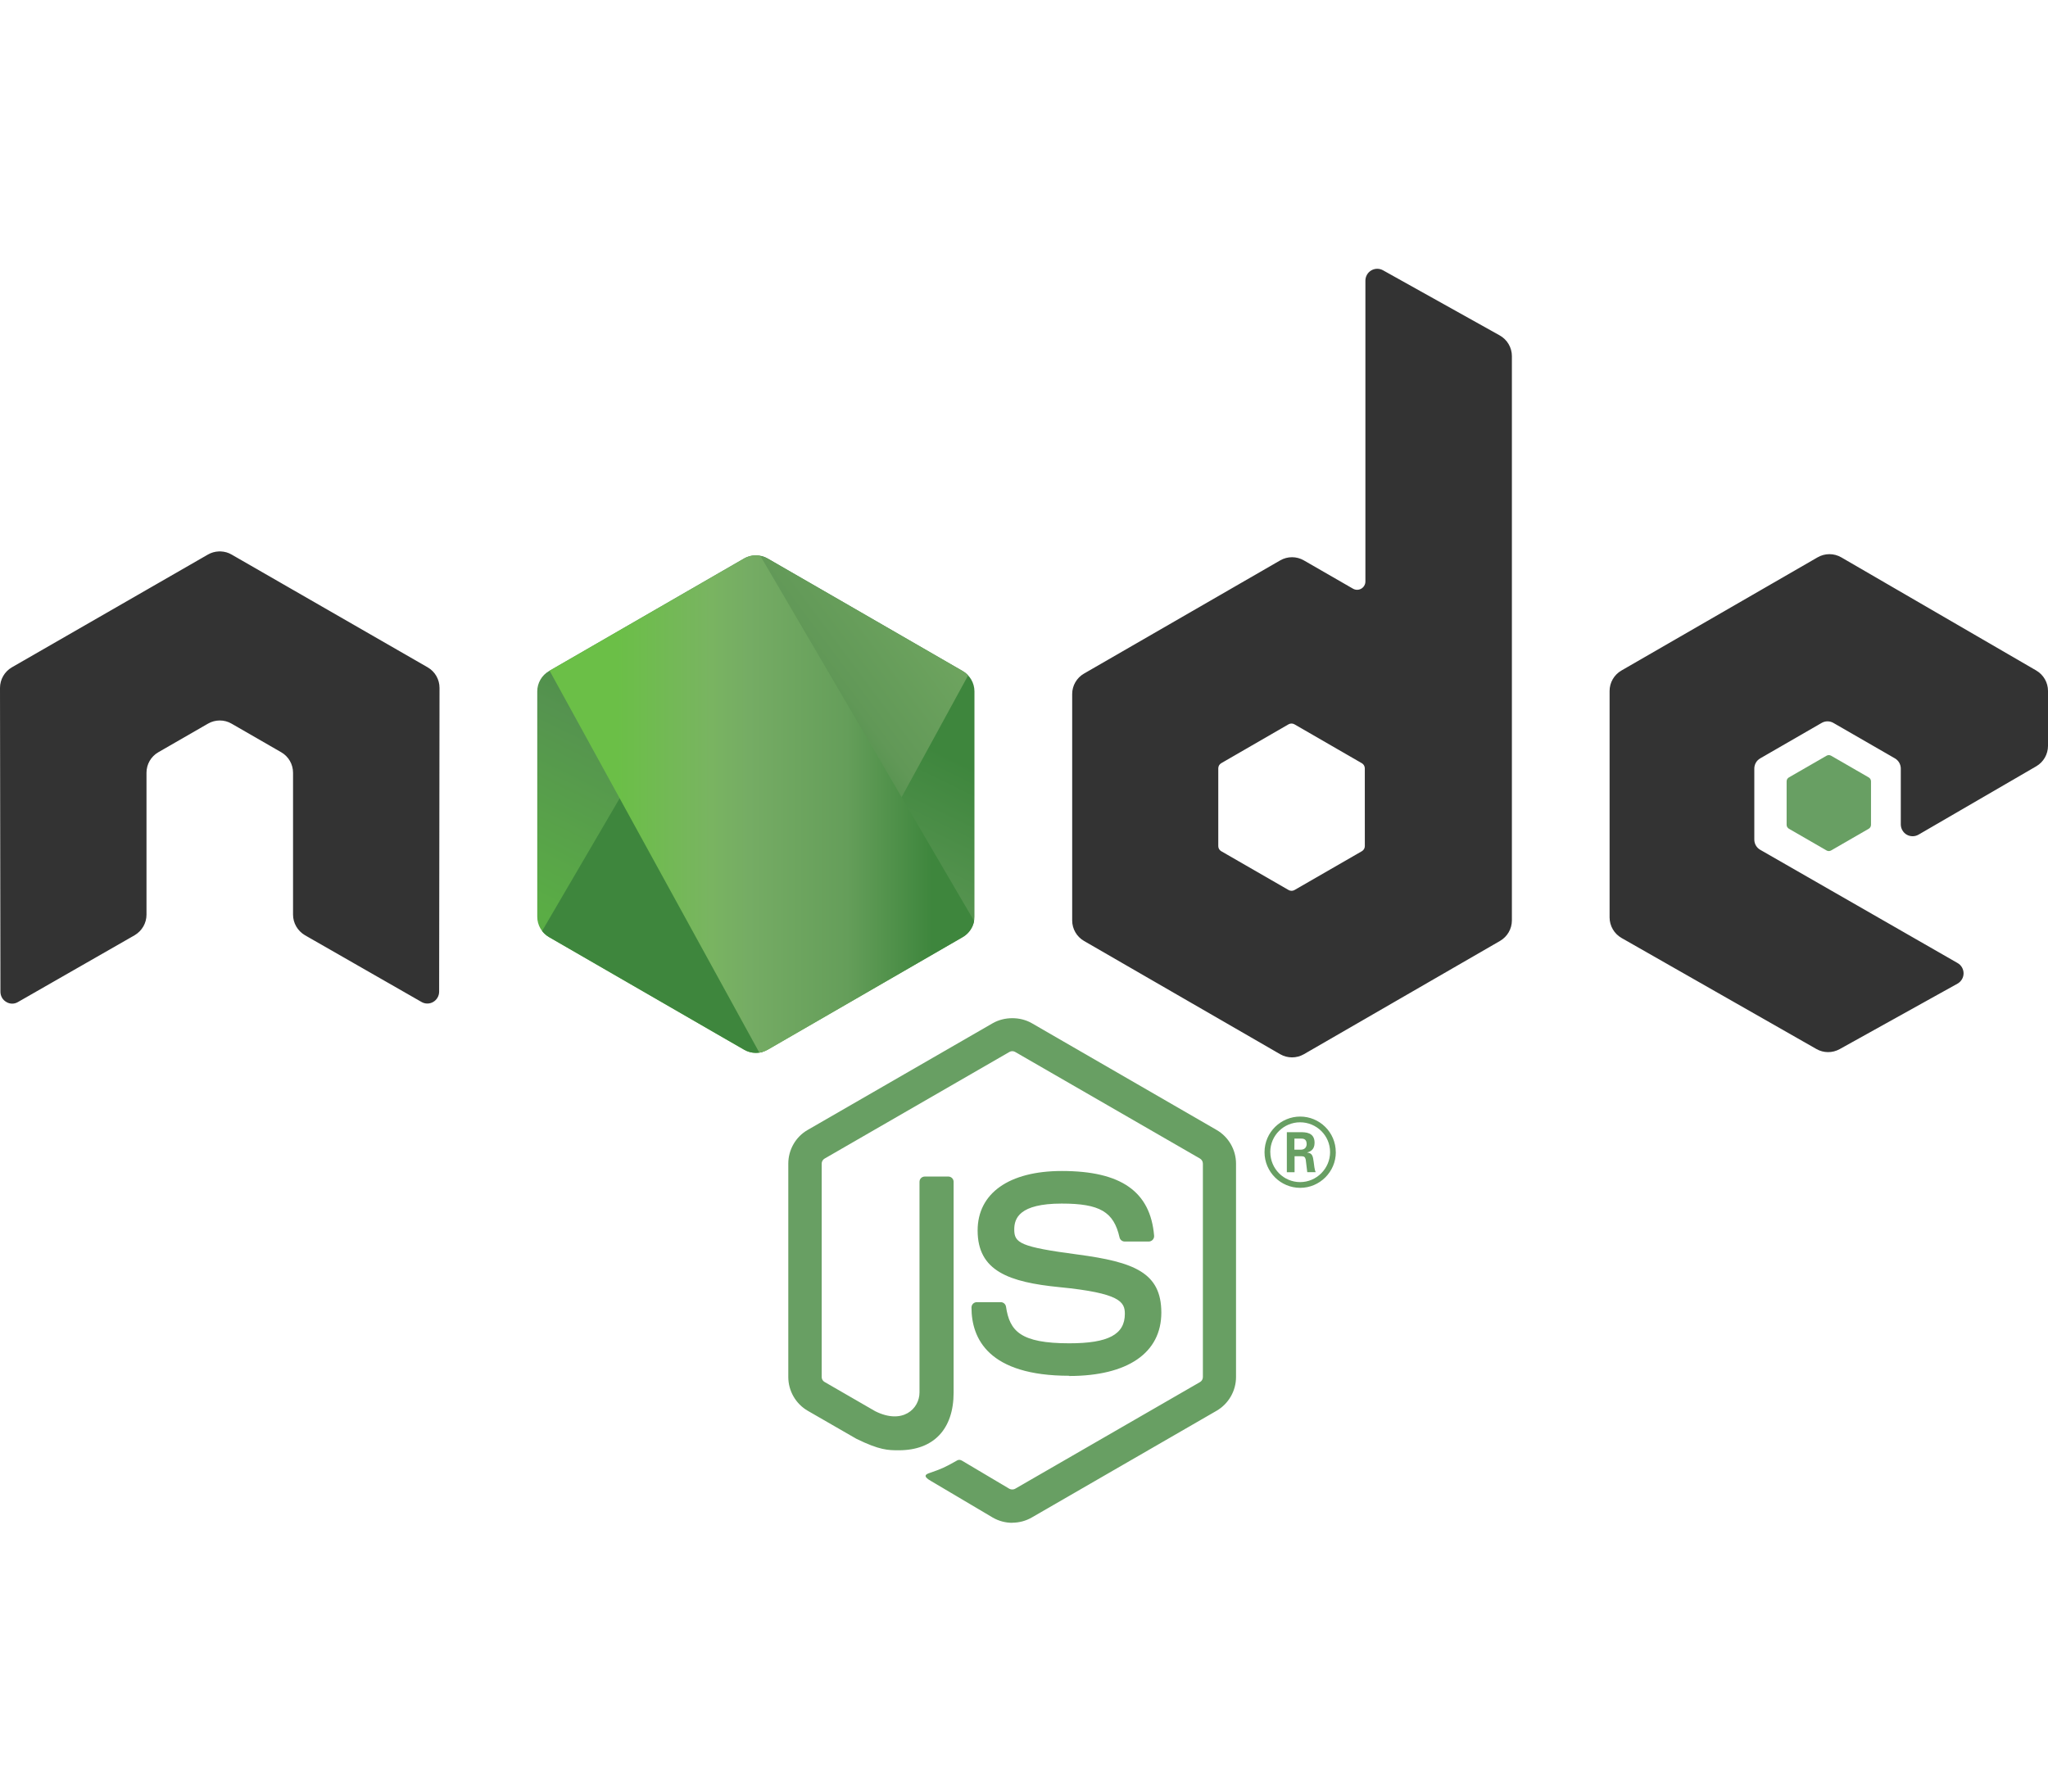
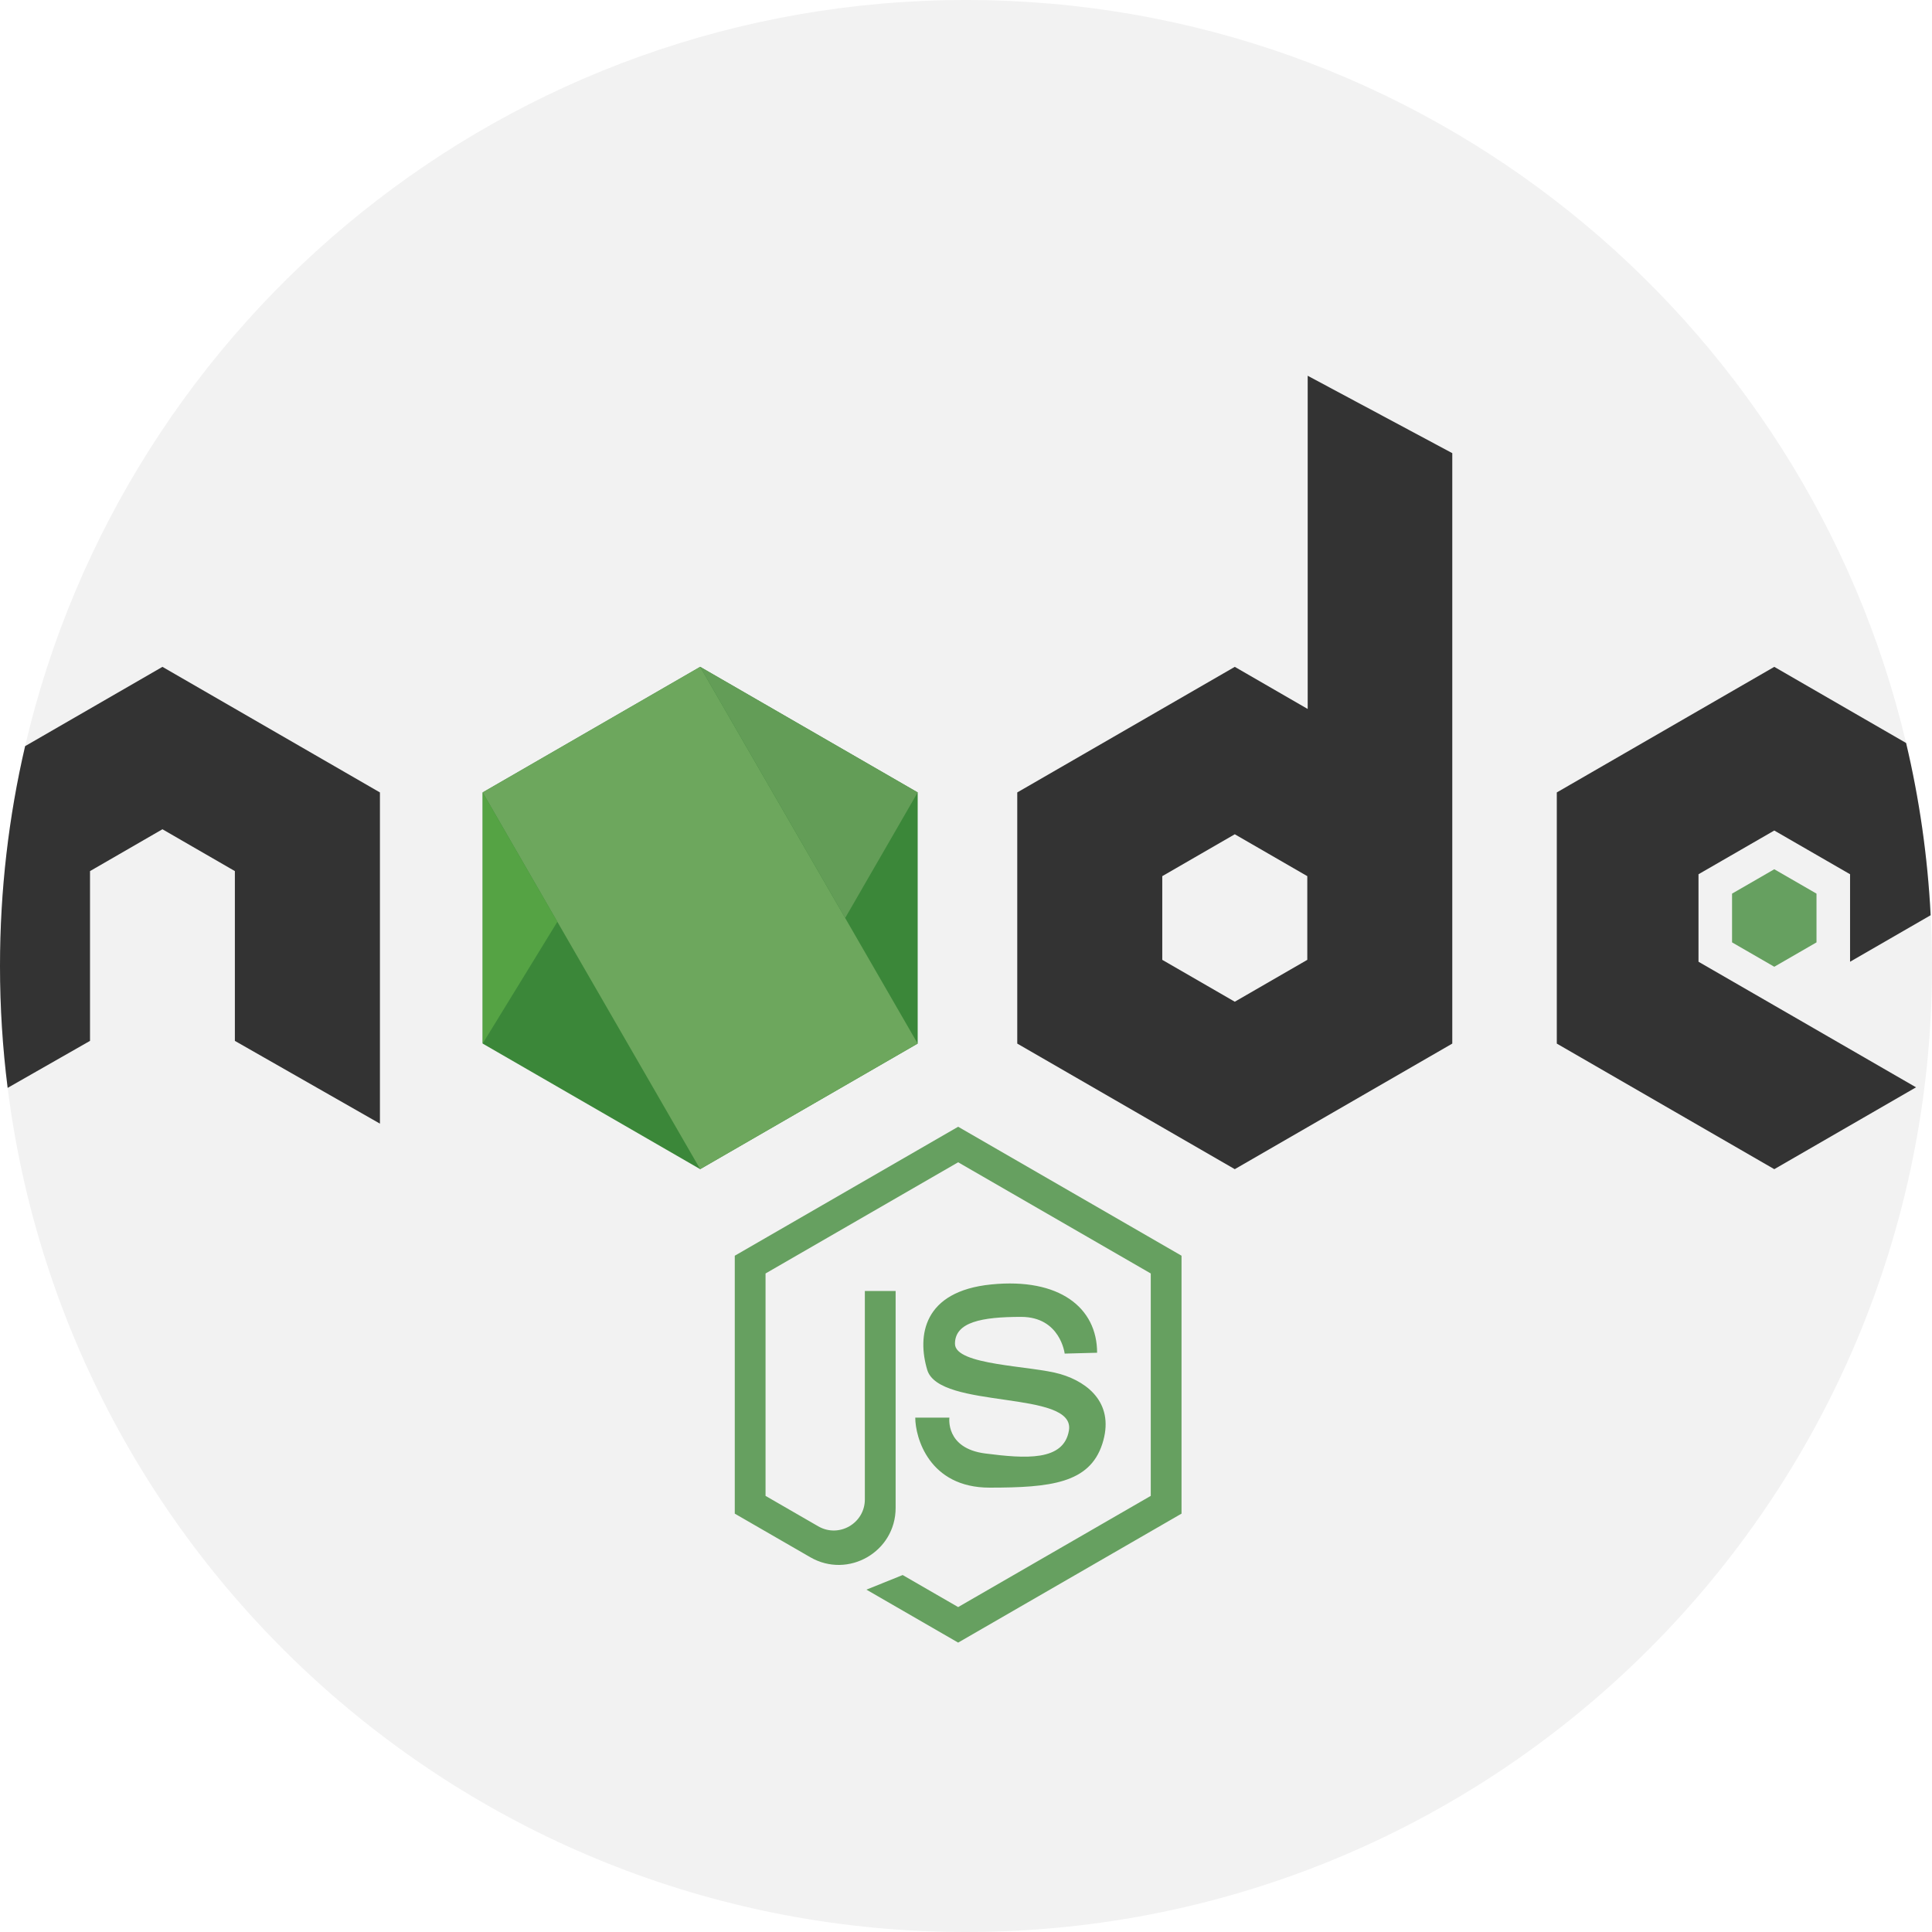
- <svg xmlns="http://www.w3.org/2000/svg" width="80" height="70" version="1.2" viewBox="0 0 442.37 270.929">
-   <defs>
-     <clipPath id="a">
-       <path d="M239.03 226.605l-42.13 24.317c-1.578.91-2.546 2.59-2.546 4.406v48.668c0 1.817.968 3.496 2.546 4.406l42.133 24.336c1.575.907 3.517.907 5.09 0l42.126-24.336c1.57-.91 2.54-2.59 2.54-4.406v-48.668c0-1.816-.97-3.496-2.55-4.406l-42.12-24.317c-.79-.453-1.67-.68-2.55-.68-.88 0-1.76.227-2.55.68" />
-     </clipPath>
-     <linearGradient id="b" x1="-.348" x2="1.251" gradientTransform="rotate(116.114 53.1 202.97) scale(86.48)" gradientUnits="userSpaceOnUse">
-       <stop offset=".3" stop-color="#3E863D" />
-       <stop offset=".5" stop-color="#55934F" />
-       <stop offset=".8" stop-color="#5AAD45" />
-     </linearGradient>
-     <clipPath id="c">
-       <path d="M195.398 307.086c.403.523.907.976 1.5 1.316l36.14 20.875 6.02 3.46c.9.52 1.926.74 2.934.665.336-.027.672-.09 1-.183l44.434-81.36c-.34-.37-.738-.68-1.184-.94l-27.586-15.93-14.582-8.39c-.414-.24-.863-.41-1.32-.53zm0 0" />
-     </clipPath>
-     <linearGradient id="d" x1="-.456" x2=".582" gradientTransform="rotate(-36.46 550.846 -214.337) scale(132.798)" gradientUnits="userSpaceOnUse">
-       <stop offset=".57" stop-color="#3E863D" />
-       <stop offset=".72" stop-color="#619857" />
-       <stop offset="1" stop-color="#76AC64" />
-     </linearGradient>
-     <clipPath id="e">
-       <path d="M241.066 225.953c-.707.07-1.398.29-2.035.652l-42.01 24.247 45.3 82.51c.63-.09 1.25-.3 1.81-.624l42.13-24.336c1.3-.754 2.19-2.03 2.46-3.476l-46.18-78.89c-.34-.067-.68-.102-1.03-.102-.14 0-.28.007-.42.02" />
-     </clipPath>
-     <linearGradient id="f" x1=".043" x2=".984" gradientTransform="translate(192.862 279.652) scale(97.417)" gradientUnits="userSpaceOnUse">
-       <stop offset=".16" stop-color="#6BBF47" />
-       <stop offset=".38" stop-color="#79B461" />
-       <stop offset=".47" stop-color="#75AC64" />
-       <stop offset=".7" stop-color="#659E5A" />
-       <stop offset=".9" stop-color="#3E863D" />
-     </linearGradient>
-   </defs>
-   <path fill="#689f63" d="M218.647 270.93c-1.46 0-2.91-.383-4.19-1.12l-13.337-7.896c-1.992-1.114-1.02-1.508-.363-1.735 2.656-.93 3.195-1.14 6.03-2.75.298-.17.688-.11.993.07l10.246 6.08c.37.2.895.2 1.238 0l39.95-23.06c.37-.21.61-.64.61-1.08v-46.1c0-.46-.24-.87-.618-1.1l-39.934-23.04c-.37-.22-.86-.22-1.23 0l-39.926 23.04c-.387.22-.633.65-.633 1.09v46.1c0 .44.24.86.62 1.07l10.94 6.32c5.94 2.97 9.57-.53 9.57-4.05v-45.5c0-.65.51-1.15 1.16-1.15h5.06c.63 0 1.15.5 1.15 1.15v45.52c0 7.92-4.32 12.47-11.83 12.47-2.31 0-4.13 0-9.21-2.5l-10.48-6.04c-2.59-1.5-4.19-4.3-4.19-7.29v-46.1c0-3 1.6-5.8 4.19-7.28l39.99-23.07c2.53-1.43 5.89-1.43 8.4 0l39.94 23.08c2.58 1.49 4.19 4.28 4.19 7.28v46.1c0 2.99-1.61 5.78-4.19 7.28l-39.94 23.07c-1.28.74-2.73 1.12-4.21 1.12" />
-   <path fill="#689f63" d="M230.987 239.164c-17.48 0-21.145-8.024-21.145-14.754 0-.64.516-1.15 1.157-1.15h5.16c.57 0 1.05.415 1.14.978.78 5.258 3.1 7.91 13.67 7.91 8.42 0 12-1.902 12-6.367 0-2.57-1.02-4.48-14.1-5.76-10.94-1.08-17.7-3.49-17.7-12.24 0-8.06 6.8-12.86 18.19-12.86 12.79 0 19.13 4.44 19.93 13.98.03.33-.09.65-.31.89-.22.23-.53.37-.85.37h-5.19c-.54 0-1.01-.38-1.12-.9-1.25-5.53-4.27-7.3-12.48-7.3-9.19 0-10.26 3.2-10.26 5.6 0 2.91 1.26 3.76 13.66 5.4 12.28 1.63 18.11 3.93 18.11 12.56 0 8.7-7.26 13.69-19.92 13.69m48.66-48.89h1.34c1.1 0 1.31-.77 1.31-1.22 0-1.18-.81-1.18-1.26-1.18h-1.38zm-1.63-3.78h2.97c1.02 0 3.02 0 3.02 2.28 0 1.59-1.02 1.92-1.63 2.12 1.19.08 1.27.86 1.43 1.96.08.69.21 1.88.45 2.28h-1.83c-.05-.4-.33-2.6-.33-2.72-.12-.49-.29-.73-.9-.73h-1.51v3.46h-1.67zm-3.57 4.3c0 3.58 2.89 6.48 6.44 6.48 3.58 0 6.47-2.96 6.47-6.48 0-3.59-2.93-6.44-6.48-6.44-3.5 0-6.44 2.81-6.44 6.43m14.16.03c0 4.24-3.47 7.7-7.7 7.7-4.2 0-7.7-3.42-7.7-7.7 0-4.36 3.58-7.7 7.7-7.7 4.15 0 7.69 3.35 7.69 7.7" />
-   <path fill="#333" fill-rule="evenodd" d="M94.936 90.55c0-1.84-.97-3.53-2.558-4.445l-42.356-24.37c-.715-.42-1.516-.64-2.328-.67h-.438c-.812.03-1.613.25-2.34.67L2.562 86.105C.984 87.025 0 88.715 0 90.555l.093 65.64c0 .91.47 1.76 1.27 2.21.78.48 1.76.48 2.54 0l25.18-14.42c1.59-.946 2.56-2.618 2.56-4.44V108.88c0-1.83.97-3.52 2.555-4.43l10.72-6.174c.796-.46 1.67-.688 2.56-.688.876 0 1.77.226 2.544.687l10.715 6.172c1.586.91 2.56 2.6 2.56 4.43v30.663c0 1.82.983 3.5 2.565 4.44l25.164 14.41c.79.47 1.773.47 2.56 0 .776-.45 1.268-1.3 1.268-2.21zm199.868 34.176c0 .457-.243.88-.64 1.106l-14.548 8.386c-.395.227-.883.227-1.277 0l-14.55-8.386c-.4-.227-.64-.65-.64-1.106V107.93c0-.458.24-.88.63-1.11l14.54-8.4c.4-.23.89-.23 1.29 0l14.55 8.4c.4.23.64.652.64 1.11zM298.734.324c-.794-.442-1.76-.43-2.544.027-.78.46-1.262 1.3-1.262 2.21v65c0 .64-.34 1.23-.894 1.55-.55.32-1.235.32-1.79 0L281.634 63c-1.58-.914-3.526-.914-5.112 0l-42.37 24.453c-1.583.91-2.56 2.6-2.56 4.42v48.92c0 1.83.977 3.51 2.56 4.43l42.37 24.47c1.582.91 3.53.91 5.117 0l42.37-24.48c1.58-.92 2.56-2.6 2.56-4.43V18.863c0-1.856-1.01-3.563-2.63-4.47zm141.093 107.164c1.574-.914 2.543-2.602 2.543-4.422V91.21c0-1.824-.97-3.507-2.547-4.425l-42.1-24.44c-1.59-.92-3.54-.92-5.13 0l-42.36 24.45c-1.59.92-2.56 2.6-2.56 4.43v48.9c0 1.84.99 3.54 2.58 4.45l42.09 23.99c1.55.89 3.45.9 5.02.03l25.46-14.15c.8-.45 1.31-1.3 1.31-2.22 0-.92-.49-1.78-1.29-2.23l-42.62-24.46c-.8-.45-1.29-1.3-1.29-2.21v-15.34c0-.916.48-1.76 1.28-2.216l13.26-7.65c.79-.46 1.76-.46 2.55 0l13.27 7.65c.79.45 1.28 1.3 1.28 2.21v12.06c0 .91.49 1.76 1.28 2.22.79.45 1.77.45 2.56-.01zm0 0" />
-   <path fill="#689f63" fill-rule="evenodd" d="M394.538 105.2c.3-.177.676-.177.98 0l8.13 4.69c.304.176.49.5.49.85v9.39c0 .35-.186.674-.49.85l-8.13 4.69c-.304.177-.68.177-.98 0l-8.125-4.69c-.31-.176-.5-.5-.5-.85v-9.39c0-.35.18-.674.49-.85zm0 0" />
-   <g clip-path="url(#a)" transform="translate(-78.306 -164.016)">
-     <path fill="url(#b)" d="M331.363 246.793l-118.715-58.19-60.87 124.174L270.49 370.97zm0 0" />
-   </g>
-   <g clip-path="url(#c)" transform="translate(-78.306 -164.016)">
-     <path fill="url(#d)" d="M144.07 264.004l83.825 113.453 110.86-81.906-83.83-113.45zm0 0" />
-   </g>
-   <g clip-path="url(#e)" transform="translate(-78.306 -164.016)">
-     <path fill="url(#f)" d="M197.02 225.934v107.43h91.683v-107.43zm0 0" />
+ <svg xmlns="http://www.w3.org/2000/svg" version="1.1" id="Capa_1" x="0px" y="0px" width="55" height="55" viewBox="0 0 512 512" style="enable-background:new 0 0 512 512;" xml:space="preserve">
+   <path style="fill:#F2F2F2;" d="M512,256c0,141.385-114.615,256-256,256C125.555,512,17.899,414.438,2.027,288.298  C0.69,277.723,0,266.94,0,256c0-20.041,2.299-39.549,6.656-58.264C33.029,84.428,134.656,0,256,0  c121.041,0,222.469,84.01,249.135,196.901c3.5,14.764,5.705,30.02,6.51,45.641C511.885,247.003,512,251.486,512,256z" />
+   <polygon style="fill:#3B8739;" points="243.195,276.559 243.195,210 185.553,176.721 127.912,210 127.912,276.559 185.553,309.838   " />
+   <path style="fill:#333333;" d="M470.204,266.459l37.564,21.692l-37.564,21.692l-57.637-33.28v-66.56l57.637-33.28l34.931,20.177  c3.5,14.764,5.705,30.02,6.51,45.641l-21.358,12.33v-23.186l-20.083-11.588l-20.083,11.588v23.186L470.204,266.459z" />
+   <polygon style="fill:#66A060;" points="481.392,249.74 481.392,236.82 470.203,230.36 459.013,236.82 459.013,249.74   470.203,256.201 " />
+   <path style="fill:#333333;" d="M100.686,210.004v87.771l-38.442-21.932v-44.993L43.05,219.763l-19.195,11.086v44.993L2.027,288.298  C0.69,277.723,0,266.94,0,256c0-20.041,2.299-39.549,6.656-58.264l36.394-21.013L100.686,210.004z" />
+   <rect x="127.906" y="210.001" transform="matrix(0.5 0.866 -0.866 0.5 303.4564 -39.0495)" style="fill:#6DA75D;" width="115.281" height="66.557" />
+   <polygon style="fill:#55A344;" points="127.912,276.559 147.704,244.283 127.912,210 " />
+   <polygon style="fill:#639D57;" points="223.979,243.277 243.195,210 185.553,176.721 " />
+   <path style="fill:#333333;" d="M346.551,99.579v88.304l-19.32-11.16l-57.647,33.28v66.56l57.647,33.28l57.637-33.28V120.09  L346.551,99.579z M346.446,254.37l-19.216,11.097l-19.216-11.097v-22.183l19.216-11.097l19.216,11.097V254.37z" />
+   <g>
+     <path style="fill:#66A060;" d="M282.149,358.717c0,0-1.132-9.729-11.539-9.729c-10.408,0-17.534,1.357-17.534,7.127   s20.25,5.77,27.943,8.032c7.693,2.262,14.48,8.145,11.086,18.553c-3.394,10.408-13.802,11.539-29.866,11.539   s-19.685-13.35-19.685-18.553h9.05c0,0-1.132,8.145,9.502,9.502c10.634,1.357,20.802,2.121,22.173-6.108   c1.81-10.861-34.391-5.43-37.559-16.064c-2.676-8.985-1.132-20.815,16.969-22.626c18.101-1.811,28.056,6.181,28.056,18.101   L282.149,358.717z" />
+     <path style="fill:#66A060;" d="M194.723,401.131l20.008,11.551c10.053,5.804,22.619-1.451,22.619-13.059v-20.242v-37.253h-8.155   v55.227c0,6.339-6.862,10.302-12.353,7.131l-13.965-8.062v-58.94l51.043-29.467l51.043,29.467v58.94l-51.043,29.467l-14.704-8.489   l-9.602,3.872l24.305,14.033l59.198-34.179v-68.351L253.92,298.6l-59.198,34.179v68.352H194.723z" />
  </g>
</svg>
